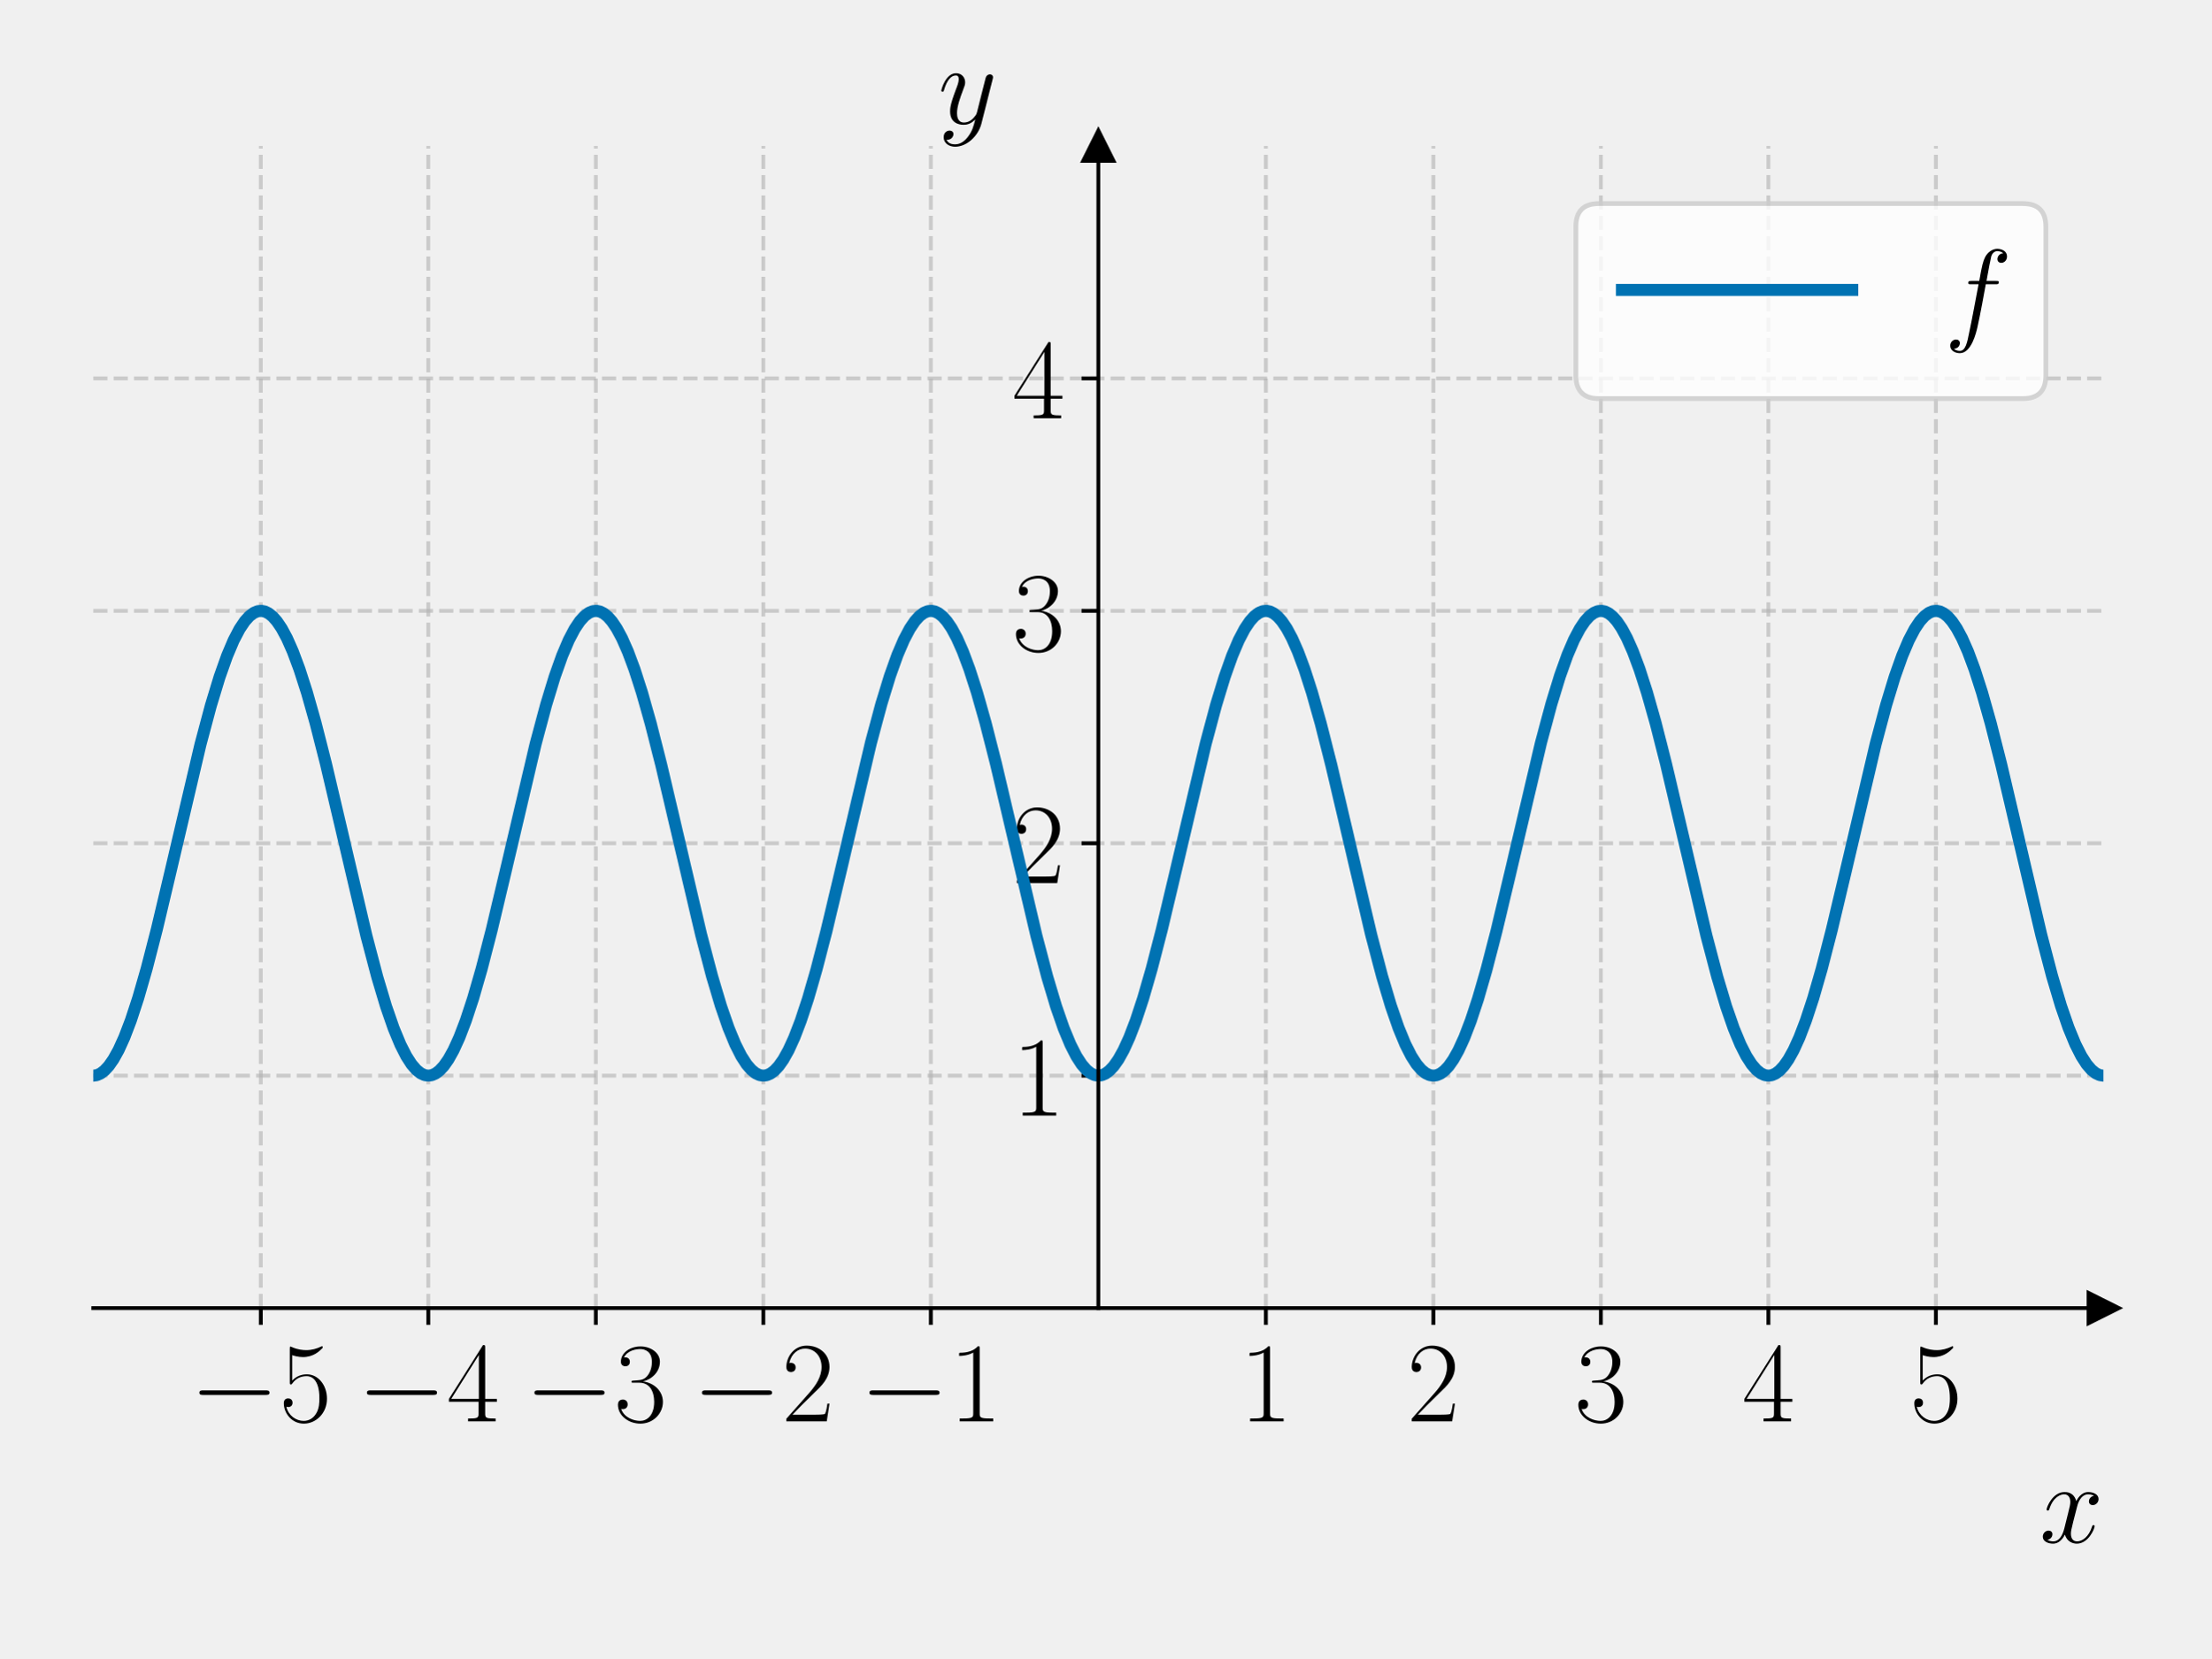
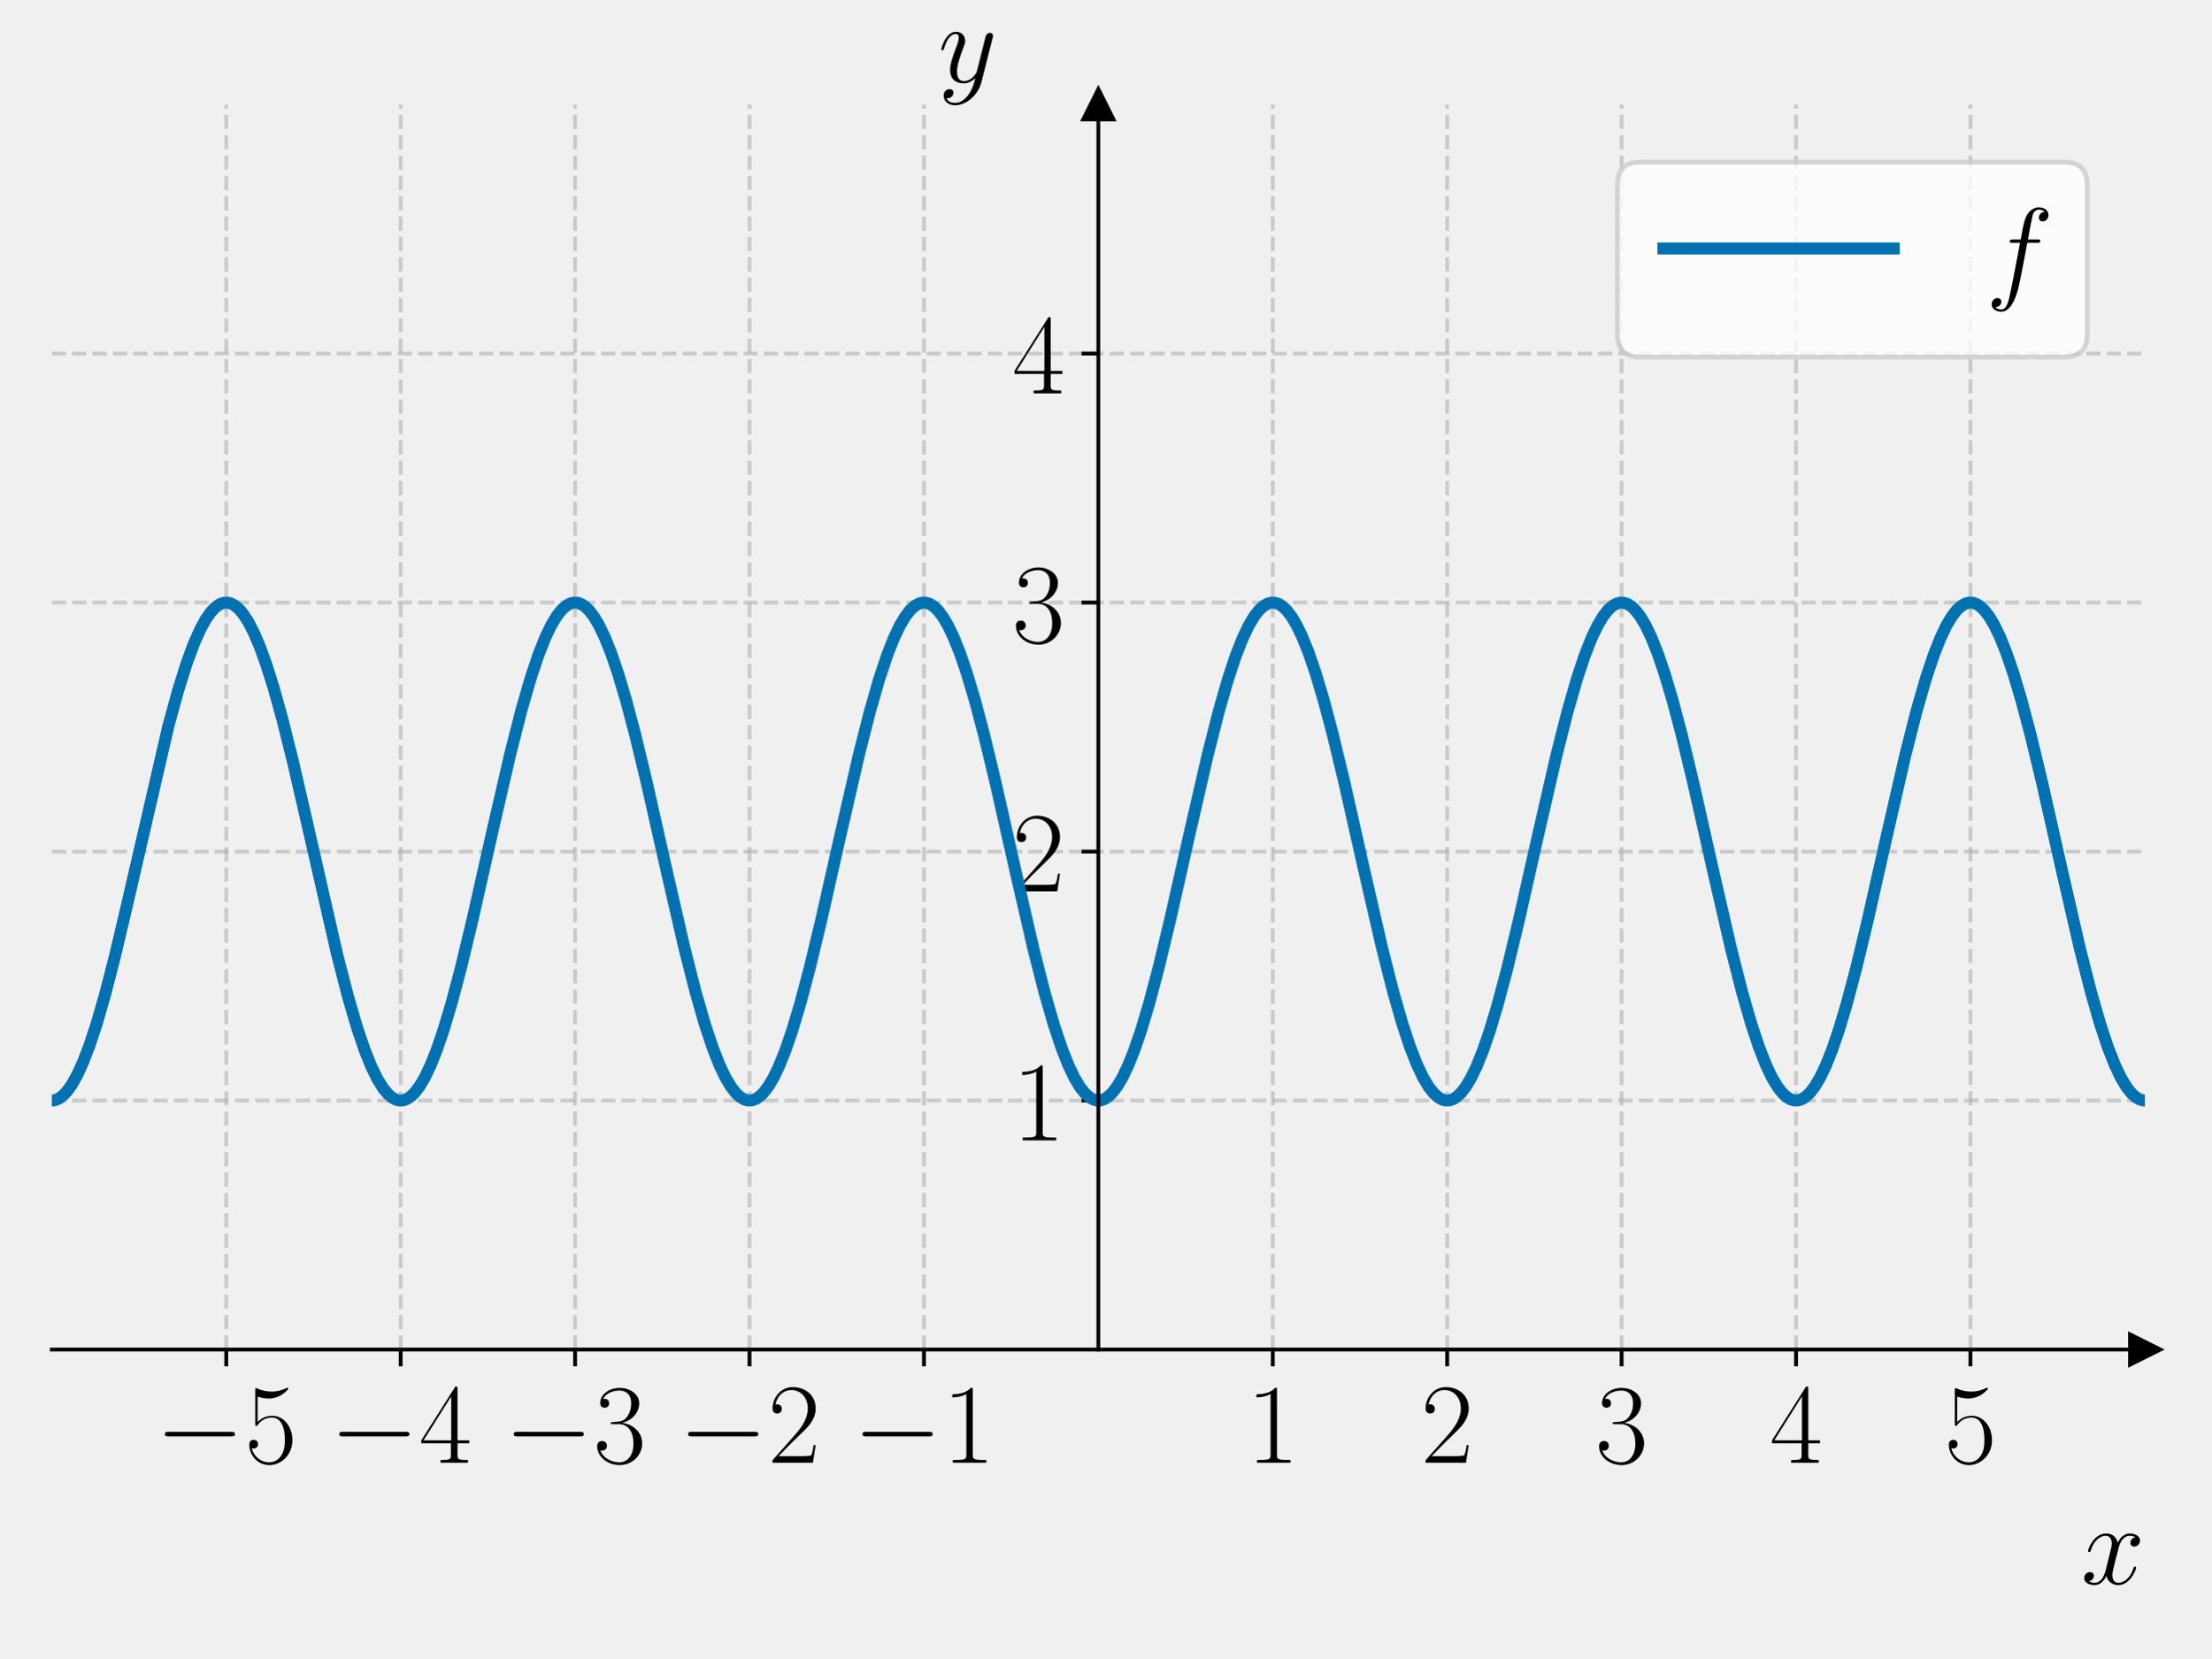
<svg xmlns="http://www.w3.org/2000/svg" xmlns:xlink="http://www.w3.org/1999/xlink" width="460.8pt" height="345.6pt" viewBox="0 0 460.8 345.6" version="1.1">
  <defs>
    <style type="text/css">*{stroke-linejoin: round; stroke-linecap: butt}</style>
  </defs>
  <g id="figure_1">
    <g id="patch_1">
      <path d="M 0 345.6  L 460.8 345.6  L 460.8 0  L 0 0  L 0 345.6  z " style="fill: none" />
    </g>
    <g id="axes_1">
      <g id="patch_2">
-         <path d="M 19.44 272.65  L 438.36 272.65  L 438.36 30.428  L 19.44 30.428  L 19.44 272.65  z " style="fill: none" />
+         <path d="M 10.8 281.29  L 447 281.29  L 447 21.788  L 10.8 21.788  L 10.8 281.29  z " style="fill: none" />
      </g>
      <g id="matplotlib.axis_1">
        <g id="xtick_1">
          <g id="line2d_1">
-             <path d="M 54.35 272.65  L 54.35 30.428  " clip-path="url(#p2309b38356)" style="fill: none; stroke-dasharray: 2.96,1.28; stroke-dashoffset: 0; stroke: #b0b0b0; stroke-opacity: 0.6; stroke-width: 0.8" />
+             <path d="M 47.15 281.29  L 47.15 21.788  " clip-path="url(#p62fc7b0a8e)" style="fill: none; stroke-dasharray: 2.96,1.28; stroke-dashoffset: 0; stroke: #b0b0b0; stroke-opacity: 0.6; stroke-width: 0.8" />
          </g>
          <g id="line2d_2">
            <defs>
-               <path id="m749d80435e" d="M 0 0  L 0 3.5  " style="stroke: #000000; stroke-width: 0.8" />
-             </defs>
-             <g>
-               <use xlink:href="#m749d80435e" x="54.35" y="272.65" style="stroke: #000000; stroke-width: 0.8" />
+               <path id="m34c7435860" d="M 0 0  L 0 3.5  " style="stroke: #000000; stroke-width: 0.8" />
+             </defs>
+             <g>
+               <use xlink:href="#m34c7435860" x="47.15" y="281.29" style="stroke: #000000; stroke-width: 0.8" />
            </g>
          </g>
          <g id="text_1">
-             <g transform="translate(39.56865 296.2541) scale(0.24 -0.24)">
+             <g transform="translate(32.36865 304.8941) scale(0.24 -0.24)">
              <defs>
                <path id="CMSY10-0" d="M 4218 1472  C 4326 1472 4442 1472 4442 1600  C 4442 1728 4326 1728 4218 1728  L 755 1728  C 646 1728 531 1728 531 1600  C 531 1472 646 1472 755 1472  L 4218 1472  z " transform="scale(0.015625)" />
                <path id="CMR17-35" d="M 730 3692  C 794 3666 1056 3584 1325 3584  C 1920 3584 2246 3911 2432 4100  C 2432 4157 2432 4192 2394 4192  C 2387 4192 2374 4192 2323 4163  C 2099 4058 1837 3973 1517 3973  C 1325 3973 1037 3999 723 4139  C 653 4171 640 4171 634 4171  C 602 4171 595 4164 595 4037  L 595 2203  C 595 2089 595 2057 659 2057  C 691 2057 704 2070 736 2114  C 941 2401 1222 2522 1542 2522  C 1766 2522 2246 2382 2246 1289  C 2246 1085 2246 715 2054 421  C 1894 159 1645 25 1370 25  C 947 25 518 320 403 814  C 429 807 480 795 506 795  C 589 795 749 840 749 1038  C 749 1210 627 1280 506 1280  C 358 1280 262 1190 262 1011  C 262 454 704 -128 1382 -128  C 2042 -128 2669 440 2669 1264  C 2669 2030 2170 2624 1549 2624  C 1222 2624 947 2503 730 2274  L 730 3692  z " transform="scale(0.015625)" />
              </defs>
              <use xlink:href="#CMSY10-0" transform="scale(0.996264)" />
              <use xlink:href="#CMR17-35" transform="translate(77.48747 0) scale(0.996264)" />
            </g>
          </g>
        </g>
        <g id="xtick_2">
          <g id="line2d_3">
-             <path d="M 89.26 272.65  L 89.26 30.428  " clip-path="url(#p2309b38356)" style="fill: none; stroke-dasharray: 2.96,1.28; stroke-dashoffset: 0; stroke: #b0b0b0; stroke-opacity: 0.6; stroke-width: 0.8" />
+             <path d="M 83.5 281.29  L 83.5 21.788  " clip-path="url(#p62fc7b0a8e)" style="fill: none; stroke-dasharray: 2.96,1.28; stroke-dashoffset: 0; stroke: #b0b0b0; stroke-opacity: 0.6; stroke-width: 0.8" />
          </g>
          <g id="line2d_4">
            <g>
-               <use xlink:href="#m749d80435e" x="89.26" y="272.65" style="stroke: #000000; stroke-width: 0.8" />
+               <use xlink:href="#m34c7435860" x="83.5" y="281.29" style="stroke: #000000; stroke-width: 0.8" />
            </g>
          </g>
          <g id="text_2">
-             <g transform="translate(74.47865 296.2541) scale(0.24 -0.24)">
+             <g transform="translate(68.71865 304.8941) scale(0.24 -0.24)">
              <defs>
                <path id="CMR17-34" d="M 2150 4122  C 2150 4256 2144 4256 2029 4256  L 128 1254  L 128 1088  L 1779 1088  L 1779 457  C 1779 224 1766 160 1318 160  L 1197 160  L 1197 0  C 1402 0 1747 0 1965 0  C 2182 0 2528 0 2733 0  L 2733 160  L 2611 160  C 2163 160 2150 224 2150 457  L 2150 1088  L 2803 1088  L 2803 1254  L 2150 1254  L 2150 4122  z M 1798 3703  L 1798 1254  L 256 1254  L 1798 3703  z " transform="scale(0.015625)" />
              </defs>
              <use xlink:href="#CMSY10-0" transform="scale(0.996264)" />
              <use xlink:href="#CMR17-34" transform="translate(77.48747 0) scale(0.996264)" />
            </g>
          </g>
        </g>
        <g id="xtick_3">
          <g id="line2d_5">
-             <path d="M 124.17 272.65  L 124.17 30.428  " clip-path="url(#p2309b38356)" style="fill: none; stroke-dasharray: 2.96,1.28; stroke-dashoffset: 0; stroke: #b0b0b0; stroke-opacity: 0.6; stroke-width: 0.8" />
+             <path d="M 119.85 281.29  L 119.85 21.788  " clip-path="url(#p62fc7b0a8e)" style="fill: none; stroke-dasharray: 2.96,1.28; stroke-dashoffset: 0; stroke: #b0b0b0; stroke-opacity: 0.6; stroke-width: 0.8" />
          </g>
          <g id="line2d_6">
            <g>
-               <use xlink:href="#m749d80435e" x="124.17" y="272.65" style="stroke: #000000; stroke-width: 0.8" />
+               <use xlink:href="#m34c7435860" x="119.85" y="281.29" style="stroke: #000000; stroke-width: 0.8" />
            </g>
          </g>
          <g id="text_3">
-             <g transform="translate(109.3886 296.2541) scale(0.24 -0.24)">
+             <g transform="translate(105.0686 304.8941) scale(0.24 -0.24)">
              <defs>
                <path id="CMR17-33" d="M 1414 2157  C 1984 2157 2234 1662 2234 1090  C 2234 320 1824 25 1453 25  C 1114 25 563 194 390 693  C 422 680 454 680 486 680  C 640 680 755 782 755 948  C 755 1133 614 1216 486 1216  C 378 1216 211 1165 211 926  C 211 335 787 -128 1466 -128  C 2176 -128 2720 430 2720 1085  C 2720 1707 2208 2157 1600 2227  C 2086 2328 2554 2756 2554 3329  C 2554 3820 2048 4179 1472 4179  C 890 4179 378 3829 378 3329  C 378 3110 544 3072 627 3072  C 762 3072 877 3155 877 3321  C 877 3486 762 3569 627 3569  C 602 3569 570 3569 544 3557  C 730 3959 1235 4032 1459 4032  C 1683 4032 2106 3925 2106 3320  C 2106 3143 2080 2828 1862 2550  C 1670 2304 1453 2304 1242 2284  C 1210 2284 1062 2269 1037 2269  C 992 2263 966 2257 966 2208  C 966 2163 973 2157 1101 2157  L 1414 2157  z " transform="scale(0.015625)" />
              </defs>
              <use xlink:href="#CMSY10-0" transform="scale(0.996264)" />
              <use xlink:href="#CMR17-33" transform="translate(77.48747 0) scale(0.996264)" />
            </g>
          </g>
        </g>
        <g id="xtick_4">
          <g id="line2d_7">
-             <path d="M 159.08 272.65  L 159.08 30.428  " clip-path="url(#p2309b38356)" style="fill: none; stroke-dasharray: 2.96,1.28; stroke-dashoffset: 0; stroke: #b0b0b0; stroke-opacity: 0.6; stroke-width: 0.8" />
+             <path d="M 156.2 281.29  L 156.2 21.788  " clip-path="url(#p62fc7b0a8e)" style="fill: none; stroke-dasharray: 2.96,1.28; stroke-dashoffset: 0; stroke: #b0b0b0; stroke-opacity: 0.6; stroke-width: 0.8" />
          </g>
          <g id="line2d_8">
            <g>
-               <use xlink:href="#m749d80435e" x="159.08" y="272.65" style="stroke: #000000; stroke-width: 0.8" />
+               <use xlink:href="#m34c7435860" x="156.2" y="281.29" style="stroke: #000000; stroke-width: 0.8" />
            </g>
          </g>
          <g id="text_4">
-             <g transform="translate(144.2986 296.2541) scale(0.24 -0.24)">
+             <g transform="translate(141.4186 304.8941) scale(0.24 -0.24)">
              <defs>
                <path id="CMR17-32" d="M 2669 989  L 2554 989  C 2490 536 2438 459 2413 420  C 2381 369 1920 369 1830 369  L 602 369  C 832 619 1280 1072 1824 1597  C 2214 1967 2669 2402 2669 3035  C 2669 3790 2067 4224 1395 4224  C 691 4224 262 3604 262 3030  C 262 2780 448 2748 525 2748  C 589 2748 781 2787 781 3010  C 781 3207 614 3264 525 3264  C 486 3264 448 3258 422 3245  C 544 3790 915 4058 1306 4058  C 1862 4058 2227 3617 2227 3035  C 2227 2479 1901 2000 1536 1584  L 262 146  L 262 0  L 2515 0  L 2669 989  z " transform="scale(0.015625)" />
              </defs>
              <use xlink:href="#CMSY10-0" transform="scale(0.996264)" />
              <use xlink:href="#CMR17-32" transform="translate(77.48747 0) scale(0.996264)" />
            </g>
          </g>
        </g>
        <g id="xtick_5">
          <g id="line2d_9">
-             <path d="M 193.99 272.65  L 193.99 30.428  " clip-path="url(#p2309b38356)" style="fill: none; stroke-dasharray: 2.96,1.28; stroke-dashoffset: 0; stroke: #b0b0b0; stroke-opacity: 0.6; stroke-width: 0.8" />
+             <path d="M 192.55 281.29  L 192.55 21.788  " clip-path="url(#p62fc7b0a8e)" style="fill: none; stroke-dasharray: 2.96,1.28; stroke-dashoffset: 0; stroke: #b0b0b0; stroke-opacity: 0.6; stroke-width: 0.8" />
          </g>
          <g id="line2d_10">
            <g>
-               <use xlink:href="#m749d80435e" x="193.99" y="272.65" style="stroke: #000000; stroke-width: 0.8" />
+               <use xlink:href="#m34c7435860" x="192.55" y="281.29" style="stroke: #000000; stroke-width: 0.8" />
            </g>
          </g>
          <g id="text_5">
-             <g transform="translate(179.2086 296.2541) scale(0.24 -0.24)">
+             <g transform="translate(177.7686 304.8941) scale(0.24 -0.24)">
              <defs>
                <path id="CMR17-31" d="M 1702 4058  C 1702 4192 1696 4192 1606 4192  C 1357 3916 979 3827 621 3827  C 602 3827 570 3827 563 3808  C 557 3795 557 3782 557 3648  C 755 3648 1088 3686 1344 3839  L 1344 461  C 1344 236 1331 160 781 160  L 589 160  L 589 0  C 896 0 1216 0 1523 0  C 1830 0 2150 0 2458 0  L 2458 160  L 2266 160  C 1715 160 1702 230 1702 458  L 1702 4058  z " transform="scale(0.015625)" />
              </defs>
              <use xlink:href="#CMSY10-0" transform="scale(0.996264)" />
              <use xlink:href="#CMR17-31" transform="translate(77.48747 0) scale(0.996264)" />
            </g>
          </g>
        </g>
        <g id="xtick_6">
          <g id="line2d_11">
-             <path d="M 263.81 272.65  L 263.81 30.428  " clip-path="url(#p2309b38356)" style="fill: none; stroke-dasharray: 2.96,1.28; stroke-dashoffset: 0; stroke: #b0b0b0; stroke-opacity: 0.6; stroke-width: 0.8" />
+             <path d="M 265.25 281.29  L 265.25 21.788  " clip-path="url(#p62fc7b0a8e)" style="fill: none; stroke-dasharray: 2.96,1.28; stroke-dashoffset: 0; stroke: #b0b0b0; stroke-opacity: 0.6; stroke-width: 0.8" />
          </g>
          <g id="line2d_12">
            <g>
-               <use xlink:href="#m749d80435e" x="263.81" y="272.65" style="stroke: #000000; stroke-width: 0.8" />
+               <use xlink:href="#m34c7435860" x="265.25" y="281.29" style="stroke: #000000; stroke-width: 0.8" />
            </g>
          </g>
          <g id="text_6">
-             <g transform="translate(258.3271 296.2541) scale(0.24 -0.24)">
+             <g transform="translate(259.7671 304.8941) scale(0.24 -0.24)">
              <use xlink:href="#CMR17-31" transform="scale(0.996264)" />
            </g>
          </g>
        </g>
        <g id="xtick_7">
          <g id="line2d_13">
-             <path d="M 298.72 272.65  L 298.72 30.428  " clip-path="url(#p2309b38356)" style="fill: none; stroke-dasharray: 2.96,1.28; stroke-dashoffset: 0; stroke: #b0b0b0; stroke-opacity: 0.6; stroke-width: 0.8" />
+             <path d="M 301.6 281.29  L 301.6 21.788  " clip-path="url(#p62fc7b0a8e)" style="fill: none; stroke-dasharray: 2.96,1.28; stroke-dashoffset: 0; stroke: #b0b0b0; stroke-opacity: 0.6; stroke-width: 0.8" />
          </g>
          <g id="line2d_14">
            <g>
-               <use xlink:href="#m749d80435e" x="298.72" y="272.65" style="stroke: #000000; stroke-width: 0.8" />
+               <use xlink:href="#m34c7435860" x="301.6" y="281.29" style="stroke: #000000; stroke-width: 0.8" />
            </g>
          </g>
          <g id="text_7">
-             <g transform="translate(293.2371 296.2541) scale(0.24 -0.24)">
+             <g transform="translate(296.1171 304.8941) scale(0.24 -0.24)">
              <use xlink:href="#CMR17-32" transform="scale(0.996264)" />
            </g>
          </g>
        </g>
        <g id="xtick_8">
          <g id="line2d_15">
-             <path d="M 333.63 272.65  L 333.63 30.428  " clip-path="url(#p2309b38356)" style="fill: none; stroke-dasharray: 2.96,1.28; stroke-dashoffset: 0; stroke: #b0b0b0; stroke-opacity: 0.6; stroke-width: 0.8" />
+             <path d="M 337.95 281.29  L 337.95 21.788  " clip-path="url(#p62fc7b0a8e)" style="fill: none; stroke-dasharray: 2.96,1.28; stroke-dashoffset: 0; stroke: #b0b0b0; stroke-opacity: 0.6; stroke-width: 0.8" />
          </g>
          <g id="line2d_16">
            <g>
-               <use xlink:href="#m749d80435e" x="333.63" y="272.65" style="stroke: #000000; stroke-width: 0.8" />
+               <use xlink:href="#m34c7435860" x="337.95" y="281.29" style="stroke: #000000; stroke-width: 0.8" />
            </g>
          </g>
          <g id="text_8">
-             <g transform="translate(328.1471 296.2541) scale(0.24 -0.24)">
+             <g transform="translate(332.4671 304.8941) scale(0.24 -0.24)">
              <use xlink:href="#CMR17-33" transform="scale(0.996264)" />
            </g>
          </g>
        </g>
        <g id="xtick_9">
          <g id="line2d_17">
-             <path d="M 368.54 272.65  L 368.54 30.428  " clip-path="url(#p2309b38356)" style="fill: none; stroke-dasharray: 2.96,1.28; stroke-dashoffset: 0; stroke: #b0b0b0; stroke-opacity: 0.6; stroke-width: 0.8" />
+             <path d="M 374.3 281.29  L 374.3 21.788  " clip-path="url(#p62fc7b0a8e)" style="fill: none; stroke-dasharray: 2.96,1.28; stroke-dashoffset: 0; stroke: #b0b0b0; stroke-opacity: 0.6; stroke-width: 0.8" />
          </g>
          <g id="line2d_18">
            <g>
-               <use xlink:href="#m749d80435e" x="368.54" y="272.65" style="stroke: #000000; stroke-width: 0.8" />
+               <use xlink:href="#m34c7435860" x="374.3" y="281.29" style="stroke: #000000; stroke-width: 0.8" />
            </g>
          </g>
          <g id="text_9">
-             <g transform="translate(363.0571 296.2541) scale(0.24 -0.24)">
+             <g transform="translate(368.8171 304.8941) scale(0.24 -0.24)">
              <use xlink:href="#CMR17-34" transform="scale(0.996264)" />
            </g>
          </g>
        </g>
        <g id="xtick_10">
          <g id="line2d_19">
-             <path d="M 403.45 272.65  L 403.45 30.428  " clip-path="url(#p2309b38356)" style="fill: none; stroke-dasharray: 2.96,1.28; stroke-dashoffset: 0; stroke: #b0b0b0; stroke-opacity: 0.6; stroke-width: 0.8" />
+             <path d="M 410.65 281.29  L 410.65 21.788  " clip-path="url(#p62fc7b0a8e)" style="fill: none; stroke-dasharray: 2.96,1.28; stroke-dashoffset: 0; stroke: #b0b0b0; stroke-opacity: 0.6; stroke-width: 0.8" />
          </g>
          <g id="line2d_20">
            <g>
-               <use xlink:href="#m749d80435e" x="403.45" y="272.65" style="stroke: #000000; stroke-width: 0.8" />
+               <use xlink:href="#m34c7435860" x="410.65" y="281.29" style="stroke: #000000; stroke-width: 0.8" />
            </g>
          </g>
          <g id="text_10">
-             <g transform="translate(397.9671 296.2541) scale(0.24 -0.24)">
+             <g transform="translate(405.1671 304.8941) scale(0.24 -0.24)">
              <use xlink:href="#CMR17-35" transform="scale(0.996264)" />
            </g>
          </g>
        </g>
        <g id="text_11">
-           <g transform="translate(425.0558 321.5092) scale(0.24 -0.24)">
+           <g transform="translate(433.6958 330.1492) scale(0.24 -0.24)">
            <defs>
              <path id="CMMI12-78" d="M 3034 2606  C 2829 2567 2752 2414 2752 2293  C 2752 2139 2874 2088 2963 2088  C 3155 2088 3290 2254 3290 2427  C 3290 2695 2982 2816 2714 2816  C 2323 2816 2106 2433 2048 2312  C 1901 2816 1504 2816 1389 2816  C 736 2816 390 1980 390 1839  C 390 1814 416 1782 461 1782  C 512 1782 525 1820 538 1846  C 755 2555 1184 2689 1370 2689  C 1658 2689 1715 2420 1715 2267  C 1715 2127 1677 1980 1600 1673  L 1382 798  C 1286 415 1101 64 762 64  C 730 64 570 64 435 147  C 666 192 717 383 717 460  C 717 588 621 664 499 664  C 346 664 179 530 179 326  C 179 57 480 -64 755 -64  C 1062 -64 1280 179 1414 441  C 1517 64 1837 -64 2074 -64  C 2726 -64 3072 773 3072 913  C 3072 945 3046 971 3008 971  C 2950 971 2944 939 2925 888  C 2752 326 2381 64 2093 64  C 1869 64 1747 230 1747 492  C 1747 632 1773 734 1875 1156  L 2099 2024  C 2195 2408 2413 2689 2707 2689  C 2720 2689 2899 2689 3034 2606  z " transform="scale(0.015625)" />
            </defs>
            <use xlink:href="#CMMI12-78" transform="scale(0.996264)" />
          </g>
        </g>
      </g>
      <g id="matplotlib.axis_2">
        <g id="ytick_1">
          <g id="line2d_21">
-             <path d="M 19.44 224.205  L 438.36 224.205  " clip-path="url(#p2309b38356)" style="fill: none; stroke-dasharray: 2.96,1.28; stroke-dashoffset: 0; stroke: #b0b0b0; stroke-opacity: 0.6; stroke-width: 0.8" />
+             <path d="M 10.8 229.389  L 447 229.389  " clip-path="url(#p62fc7b0a8e)" style="fill: none; stroke-dasharray: 2.96,1.28; stroke-dashoffset: 0; stroke: #b0b0b0; stroke-opacity: 0.6; stroke-width: 0.8" />
          </g>
          <g id="line2d_22">
            <defs>
-               <path id="md5b93dcd4d" d="M 0 0  L -3.5 0  " style="stroke: #000000; stroke-width: 0.8" />
-             </defs>
-             <g>
-               <use xlink:href="#md5b93dcd4d" x="228.9" y="224.205" style="stroke: #000000; stroke-width: 0.8" />
+               <path id="m02142a3259" d="M 0 0  L -3.5 0  " style="stroke: #000000; stroke-width: 0.8" />
+             </defs>
+             <g>
+               <use xlink:href="#m02142a3259" x="228.9" y="229.389" style="stroke: #000000; stroke-width: 0.8" />
            </g>
          </g>
          <g id="text_12">
-             <g transform="translate(210.9343 232.5075) scale(0.24 -0.24)">
+             <g transform="translate(210.9343 237.6915) scale(0.24 -0.24)">
              <use xlink:href="#CMR17-31" transform="scale(0.996264)" />
            </g>
          </g>
        </g>
        <g id="ytick_2">
          <g id="line2d_23">
-             <path d="M 19.44 175.761  L 438.36 175.761  " clip-path="url(#p2309b38356)" style="fill: none; stroke-dasharray: 2.96,1.28; stroke-dashoffset: 0; stroke: #b0b0b0; stroke-opacity: 0.6; stroke-width: 0.8" />
+             <path d="M 10.8 177.489  L 447 177.489  " clip-path="url(#p62fc7b0a8e)" style="fill: none; stroke-dasharray: 2.96,1.28; stroke-dashoffset: 0; stroke: #b0b0b0; stroke-opacity: 0.6; stroke-width: 0.8" />
          </g>
          <g id="line2d_24">
            <g>
-               <use xlink:href="#md5b93dcd4d" x="228.9" y="175.761" style="stroke: #000000; stroke-width: 0.8" />
+               <use xlink:href="#m02142a3259" x="228.9" y="177.489" style="stroke: #000000; stroke-width: 0.8" />
            </g>
          </g>
          <g id="text_13">
-             <g transform="translate(210.9343 184.063) scale(0.24 -0.24)">
+             <g transform="translate(210.9343 185.791) scale(0.24 -0.24)">
              <use xlink:href="#CMR17-32" transform="scale(0.996264)" />
            </g>
          </g>
        </g>
        <g id="ytick_3">
          <g id="line2d_25">
-             <path d="M 19.44 127.316  L 438.36 127.316  " clip-path="url(#p2309b38356)" style="fill: none; stroke-dasharray: 2.96,1.28; stroke-dashoffset: 0; stroke: #b0b0b0; stroke-opacity: 0.6; stroke-width: 0.8" />
+             <path d="M 10.8 125.588  L 447 125.588  " clip-path="url(#p62fc7b0a8e)" style="fill: none; stroke-dasharray: 2.96,1.28; stroke-dashoffset: 0; stroke: #b0b0b0; stroke-opacity: 0.6; stroke-width: 0.8" />
          </g>
          <g id="line2d_26">
            <g>
-               <use xlink:href="#md5b93dcd4d" x="228.9" y="127.316" style="stroke: #000000; stroke-width: 0.8" />
+               <use xlink:href="#m02142a3259" x="228.9" y="125.588" style="stroke: #000000; stroke-width: 0.8" />
            </g>
          </g>
          <g id="text_14">
-             <g transform="translate(210.9343 135.6186) scale(0.24 -0.24)">
+             <g transform="translate(210.9343 133.8906) scale(0.24 -0.24)">
              <use xlink:href="#CMR17-33" transform="scale(0.996264)" />
            </g>
          </g>
        </g>
        <g id="ytick_4">
          <g id="line2d_27">
-             <path d="M 19.44 78.872  L 438.36 78.872  " clip-path="url(#p2309b38356)" style="fill: none; stroke-dasharray: 2.96,1.28; stroke-dashoffset: 0; stroke: #b0b0b0; stroke-opacity: 0.6; stroke-width: 0.8" />
+             <path d="M 10.8 73.688  L 447 73.688  " clip-path="url(#p62fc7b0a8e)" style="fill: none; stroke-dasharray: 2.96,1.28; stroke-dashoffset: 0; stroke: #b0b0b0; stroke-opacity: 0.6; stroke-width: 0.8" />
          </g>
          <g id="line2d_28">
            <g>
-               <use xlink:href="#md5b93dcd4d" x="228.9" y="78.872" style="stroke: #000000; stroke-width: 0.8" />
+               <use xlink:href="#m02142a3259" x="228.9" y="73.688" style="stroke: #000000; stroke-width: 0.8" />
            </g>
          </g>
          <g id="text_15">
-             <g transform="translate(210.9343 87.1742) scale(0.24 -0.24)">
+             <g transform="translate(210.9343 81.9902) scale(0.24 -0.24)">
              <use xlink:href="#CMR17-34" transform="scale(0.996264)" />
            </g>
          </g>
        </g>
        <g id="text_16">
-           <g transform="translate(195.5189 25.77682) scale(0.24 -0.24)">
+           <g transform="translate(195.5189 17.13682) scale(0.24 -0.24)">
            <defs>
              <path id="CMMI12-79" d="M 1683 -700  C 1510 -939 1261 -1152 947 -1152  C 870 -1152 563 -1152 467 -889  C 486 -895 518 -895 531 -895  C 723 -895 851 -729 851 -582  C 851 -435 730 -384 634 -384  C 531 -384 307 -458 307 -759  C 307 -1071 582 -1286 947 -1286  C 1587 -1286 2234 -700 2413 6  L 3040 2485  C 3046 2517 3059 2556 3059 2594  C 3059 2689 2982 2753 2886 2753  C 2829 2753 2694 2727 2643 2535  L 2170 658  C 2138 543 2138 530 2086 460  C 1958 281 1747 64 1440 64  C 1082 64 1050 415 1050 588  C 1050 952 1222 1443 1395 1903  C 1466 2088 1504 2178 1504 2305  C 1504 2574 1312 2816 998 2816  C 410 2816 173 1890 173 1839  C 173 1814 198 1782 243 1782  C 301 1782 307 1807 333 1897  C 486 2433 730 2689 979 2689  C 1037 2689 1146 2689 1146 2478  C 1146 2312 1075 2127 979 1884  C 666 1047 666 837 666 683  C 666 77 1101 -64 1421 -64  C 1606 -64 1837 -6 2061 230  L 2067 224  C 1971 -147 1907 -392 1683 -700  z " transform="scale(0.015625)" />
            </defs>
            <use xlink:href="#CMMI12-79" transform="scale(0.996264)" />
          </g>
        </g>
      </g>
      <g id="line2d_29">
        <defs>
-           <path id="mf5bb812093" d="M 3 0  L -3 -3  L -3 3  z " style="stroke: #000000; stroke-linejoin: miter" />
+           <path id="mdcc6a51ca1" d="M 3 0  L -3 -3  L -3 3  z " style="stroke: #000000; stroke-linejoin: miter" />
        </defs>
        <g>
-           <use xlink:href="#mf5bb812093" x="438.36" y="272.65" style="stroke: #000000; stroke-linejoin: miter" />
+           <use xlink:href="#mdcc6a51ca1" x="447" y="281.29" style="stroke: #000000; stroke-linejoin: miter" />
        </g>
      </g>
      <g id="line2d_30">
        <defs>
-           <path id="m5d01d1043c" d="M 0 -3  L -3 3  L 3 3  z " style="stroke: #000000; stroke-linejoin: miter" />
+           <path id="ma9e469a1e4" d="M 0 -3  L -3 3  L 3 3  z " style="stroke: #000000; stroke-linejoin: miter" />
        </defs>
        <g>
-           <use xlink:href="#m5d01d1043c" x="228.9" y="30.428" style="stroke: #000000; stroke-linejoin: miter" />
+           <use xlink:href="#ma9e469a1e4" x="228.9" y="21.788" style="stroke: #000000; stroke-linejoin: miter" />
        </g>
      </g>
      <g id="line2d_31">
-         <path d="M 19.44 224.205  L 20.182 224.097  L 20.949 223.759  L 21.767 223.147  L 22.662 222.183  L 23.634 220.796  L 24.708 218.864  L 25.909 216.225  L 27.265 212.684  L 28.799 208.016  L 30.563 201.895  L 32.685 193.677  L 35.549 181.613  L 41.763 155.211  L 43.936 147.077  L 45.752 141.109  L 47.312 136.713  L 48.693 133.46  L 49.92 131.115  L 51.019 129.476  L 51.991 128.404  L 52.886 127.736  L 53.704 127.398  L 54.471 127.319  L 55.213 127.462  L 55.98 127.837  L 56.798 128.488  L 57.693 129.493  L 58.691 130.965  L 59.79 133.007  L 61.017 135.778  L 62.398 139.477  L 63.958 144.325  L 65.748 150.643  L 67.921 159.173  L 70.99 172.211  L 76.36 195.066  L 78.61 203.608  L 80.451 209.764  L 82.036 214.325  L 83.443 217.717  L 84.67 220.131  L 85.77 221.835  L 86.767 222.991  L 87.662 223.705  L 88.48 224.086  L 89.247 224.205  L 89.989 224.101  L 90.756 223.767  L 91.574 223.159  L 92.469 222.199  L 93.441 220.817  L 94.515 218.889  L 95.717 216.255  L 97.072 212.72  L 98.606 208.058  L 100.37 201.942  L 102.467 193.832  L 105.305 181.889  L 111.621 155.06  L 113.795 146.942  L 115.585 141.07  L 117.145 136.68  L 118.525 133.433  L 119.753 131.094  L 120.852 129.46  L 121.824 128.392  L 122.719 127.729  L 123.537 127.395  L 124.304 127.32  L 125.046 127.467  L 125.813 127.845  L 126.631 128.5  L 127.526 129.509  L 128.523 130.987  L 129.623 133.033  L 130.85 135.81  L 132.231 139.514  L 133.791 144.367  L 135.606 150.786  L 137.805 159.435  L 140.925 172.711  L 146.116 194.81  L 148.392 203.471  L 150.233 209.645  L 151.818 214.223  L 153.224 217.633  L 154.477 220.109  L 155.577 221.818  L 156.574 222.979  L 157.469 223.697  L 158.287 224.082  L 159.054 224.205  L 159.796 224.105  L 160.563 223.774  L 161.381 223.17  L 162.276 222.215  L 163.248 220.837  L 164.322 218.914  L 165.524 216.286  L 166.879 212.756  L 168.388 208.182  L 170.126 202.176  L 172.223 194.09  L 175.036 182.276  L 181.505 154.808  L 183.679 146.719  L 185.469 140.876  L 187.028 136.516  L 188.384 133.352  L 189.611 131.029  L 190.685 129.443  L 191.657 128.38  L 192.526 127.736  L 193.344 127.398  L 194.111 127.319  L 194.853 127.462  L 195.62 127.837  L 196.438 128.488  L 197.333 129.493  L 198.331 130.965  L 199.43 133.007  L 200.657 135.778  L 202.038 139.477  L 203.598 144.325  L 205.388 150.643  L 207.561 159.173  L 210.63 172.211  L 216 195.066  L 218.25 203.608  L 220.091 209.764  L 221.676 214.325  L 223.083 217.717  L 224.31 220.131  L 225.41 221.835  L 226.407 222.991  L 227.302 223.705  L 228.12 224.086  L 228.887 224.205  L 229.629 224.101  L 230.396 223.767  L 231.214 223.159  L 232.109 222.199  L 233.081 220.817  L 234.155 218.889  L 235.357 216.255  L 236.712 212.72  L 238.246 208.058  L 240.01 201.942  L 242.107 193.832  L 244.945 181.889  L 251.261 155.06  L 253.435 146.942  L 255.225 141.07  L 256.785 136.68  L 258.165 133.433  L 259.393 131.094  L 260.492 129.46  L 261.464 128.392  L 262.359 127.729  L 263.177 127.395  L 263.944 127.32  L 264.686 127.467  L 265.453 127.845  L 266.271 128.5  L 267.166 129.509  L 268.163 130.987  L 269.263 133.033  L 270.49 135.81  L 271.871 139.514  L 273.431 144.367  L 275.246 150.786  L 277.445 159.435  L 280.565 172.711  L 285.756 194.81  L 288.032 203.471  L 289.873 209.645  L 291.458 214.223  L 292.864 217.633  L 294.117 220.109  L 295.217 221.818  L 296.214 222.979  L 297.109 223.697  L 297.927 224.082  L 298.694 224.205  L 299.436 224.105  L 300.203 223.774  L 301.021 223.17  L 301.916 222.215  L 302.888 220.837  L 303.962 218.914  L 305.164 216.286  L 306.519 212.756  L 308.028 208.182  L 309.766 202.176  L 311.863 194.09  L 314.676 182.276  L 321.145 154.808  L 323.319 146.719  L 325.109 140.876  L 326.668 136.516  L 328.024 133.352  L 329.251 131.029  L 330.325 129.443  L 331.297 128.38  L 332.166 127.736  L 332.984 127.398  L 333.751 127.319  L 334.493 127.462  L 335.26 127.837  L 336.078 128.488  L 336.973 129.493  L 337.971 130.965  L 339.07 133.007  L 340.297 135.778  L 341.678 139.477  L 343.238 144.325  L 345.028 150.643  L 347.201 159.173  L 350.27 172.211  L 355.64 195.066  L 357.89 203.608  L 359.731 209.764  L 361.316 214.325  L 362.723 217.717  L 363.95 220.131  L 365.05 221.835  L 366.047 222.991  L 366.942 223.705  L 367.76 224.086  L 368.527 224.205  L 369.269 224.101  L 370.036 223.767  L 370.854 223.159  L 371.749 222.199  L 372.721 220.817  L 373.795 218.889  L 374.997 216.255  L 376.352 212.72  L 377.886 208.058  L 379.65 201.942  L 381.747 193.832  L 384.585 181.889  L 390.901 155.06  L 393.075 146.942  L 394.865 141.07  L 396.425 136.68  L 397.805 133.433  L 399.033 131.094  L 400.132 129.46  L 401.104 128.392  L 401.999 127.729  L 402.817 127.395  L 403.584 127.32  L 404.326 127.467  L 405.093 127.845  L 405.911 128.5  L 406.806 129.509  L 407.803 130.987  L 408.903 133.033  L 410.13 135.81  L 411.511 139.514  L 413.071 144.367  L 414.886 150.786  L 417.085 159.435  L 420.205 172.711  L 425.396 194.81  L 427.672 203.471  L 429.513 209.645  L 431.098 214.223  L 432.504 217.633  L 433.757 220.109  L 434.857 221.818  L 435.854 222.979  L 436.749 223.697  L 437.567 224.082  L 438.334 224.205  L 438.36 224.205  L 438.36 224.205  " clip-path="url(#p2309b38356)" style="fill: none; stroke: #0072b2; stroke-width: 2.5; stroke-linecap: square" />
+         <path d="M 10.8 229.389  L 11.546 229.282  L 12.318 228.943  L 13.143 228.329  L 14.022 227.39  L 15.007 225.997  L 16.098 224.042  L 17.297 221.421  L 18.628 217.958  L 20.145 213.361  L 21.876 207.371  L 23.926 199.424  L 26.535 188.351  L 35.082 151.349  L 37.106 143.947  L 38.836 138.419  L 40.354 134.287  L 41.685 131.27  L 42.883 129.077  L 43.948 127.563  L 44.907 126.561  L 45.785 125.949  L 46.584 125.65  L 47.356 125.597  L 48.128 125.774  L 48.927 126.199  L 49.779 126.923  L 50.711 128.027  L 51.723 129.589  L 52.841 131.741  L 54.093 134.654  L 55.477 138.459  L 57.048 143.448  L 58.858 149.969  L 61.042 158.712  L 64.024 171.664  L 70.254 198.935  L 72.517 207.712  L 74.381 214.088  L 75.978 218.804  L 77.39 222.319  L 78.668 224.928  L 79.812 226.776  L 80.824 228.008  L 81.729 228.783  L 82.555 229.216  L 83.327 229.383  L 84.072 229.326  L 84.845 229.039  L 85.643 228.501  L 86.522 227.629  L 87.48 226.348  L 88.545 224.533  L 89.717 222.076  L 91.022 218.804  L 92.486 214.509  L 94.163 208.865  L 96.107 201.512  L 98.53 191.423  L 102.63 173.209  L 106.358 157.053  L 108.674 147.974  L 110.564 141.423  L 112.189 136.556  L 113.626 132.917  L 114.904 130.258  L 116.049 128.363  L 117.088 127.06  L 118.02 126.237  L 118.872 125.774  L 119.644 125.597  L 120.389 125.645  L 121.161 125.921  L 121.96 126.449  L 122.839 127.31  L 123.797 128.579  L 124.862 130.382  L 126.034 132.826  L 127.338 136.084  L 128.803 140.365  L 130.48 145.994  L 132.424 153.334  L 134.847 163.411  L 138.867 181.262  L 142.674 197.787  L 144.991 206.881  L 146.881 213.447  L 148.505 218.329  L 149.943 221.984  L 151.221 224.658  L 152.366 226.566  L 153.404 227.882  L 154.336 228.717  L 155.188 229.191  L 155.96 229.378  L 156.706 229.34  L 157.478 229.073  L 158.277 228.555  L 159.155 227.705  L 160.114 226.448  L 161.152 224.708  L 162.324 222.288  L 163.628 219.056  L 165.093 214.8  L 166.744 209.292  L 168.687 201.987  L 171.083 192.055  L 174.944 174.937  L 178.938 157.548  L 181.281 148.319  L 183.198 141.638  L 184.849 136.667  L 186.286 133.009  L 187.564 130.332  L 188.709 128.421  L 189.748 127.103  L 190.68 126.265  L 191.532 125.789  L 192.304 125.6  L 193.076 125.642  L 193.848 125.915  L 194.647 126.438  L 195.525 127.295  L 196.484 128.559  L 197.549 130.357  L 198.72 132.795  L 200.025 136.048  L 201.489 140.323  L 203.167 145.946  L 205.11 153.281  L 207.533 163.353  L 211.554 181.203  L 215.361 197.732  L 217.677 206.832  L 219.568 213.404  L 221.192 218.293  L 222.63 221.953  L 223.908 224.633  L 225.053 226.546  L 226.091 227.867  L 227.023 228.708  L 227.875 229.186  L 228.674 229.379  L 229.419 229.337  L 230.191 229.066  L 230.99 228.545  L 231.869 227.69  L 232.827 226.428  L 233.892 224.633  L 235.064 222.198  L 236.368 218.948  L 237.833 214.676  L 239.484 209.15  L 241.427 201.829  L 243.823 191.883  L 247.737 174.52  L 251.678 157.383  L 254.021 148.171  L 255.911 141.595  L 257.535 136.704  L 258.973 133.04  L 260.251 130.357  L 261.396 128.441  L 262.434 127.118  L 263.366 126.275  L 264.218 125.795  L 265.017 125.599  L 265.763 125.639  L 266.535 125.908  L 267.333 126.428  L 268.212 127.28  L 269.171 128.539  L 270.236 130.332  L 271.407 132.765  L 272.712 136.012  L 274.176 140.281  L 275.827 145.804  L 277.77 153.123  L 280.167 163.066  L 284.054 180.309  L 288.021 197.567  L 290.364 206.782  L 292.255 213.361  L 293.879 218.256  L 295.316 221.922  L 296.594 224.608  L 297.739 226.527  L 298.778 227.853  L 299.71 228.698  L 300.562 229.18  L 301.36 229.378  L 302.106 229.34  L 302.878 229.073  L 303.677 228.555  L 304.555 227.705  L 305.514 226.448  L 306.552 224.708  L 307.724 222.288  L 309.028 219.056  L 310.493 214.8  L 312.144 209.292  L 314.087 201.987  L 316.483 192.055  L 320.344 174.937  L 324.338 157.548  L 326.681 148.319  L 328.598 141.638  L 330.249 136.667  L 331.686 133.009  L 332.964 130.332  L 334.109 128.421  L 335.148 127.103  L 336.08 126.265  L 336.932 125.789  L 337.704 125.6  L 338.476 125.642  L 339.248 125.915  L 340.047 126.438  L 340.925 127.295  L 341.884 128.559  L 342.949 130.357  L 344.12 132.795  L 345.425 136.048  L 346.889 140.323  L 348.567 145.946  L 350.51 153.281  L 352.933 163.353  L 356.954 181.203  L 360.761 197.732  L 363.077 206.832  L 364.968 213.404  L 366.592 218.293  L 368.03 221.953  L 369.308 224.633  L 370.453 226.546  L 371.491 227.867  L 372.423 228.708  L 373.275 229.186  L 374.074 229.379  L 374.819 229.337  L 375.591 229.066  L 376.39 228.545  L 377.269 227.69  L 378.227 226.428  L 379.292 224.633  L 380.464 222.198  L 381.768 218.948  L 383.233 214.676  L 384.884 209.15  L 386.827 201.829  L 389.223 191.883  L 393.137 174.52  L 397.078 157.383  L 399.421 148.171  L 401.311 141.595  L 402.935 136.704  L 404.373 133.04  L 405.651 130.357  L 406.796 128.441  L 407.834 127.118  L 408.766 126.275  L 409.618 125.795  L 410.417 125.599  L 411.163 125.639  L 411.935 125.908  L 412.733 126.428  L 413.612 127.28  L 414.571 128.539  L 415.636 130.332  L 416.807 132.765  L 418.112 136.012  L 419.576 140.281  L 421.227 145.804  L 423.17 153.123  L 425.567 163.066  L 429.454 180.309  L 433.421 197.567  L 435.764 206.782  L 437.655 213.361  L 439.279 218.256  L 440.716 221.922  L 441.994 224.608  L 443.139 226.527  L 444.178 227.853  L 445.11 228.698  L 445.962 229.18  L 446.76 229.378  L 447 229.389  L 447 229.389  " clip-path="url(#p62fc7b0a8e)" style="fill: none; stroke: #0072b2; stroke-width: 2.5; stroke-linecap: square" />
      </g>
      <g id="patch_3">
-         <path d="M 228.9 272.65  L 228.9 30.428  " style="fill: none; stroke: #000000; stroke-width: 0.8; stroke-linejoin: miter; stroke-linecap: square" />
+         <path d="M 228.9 281.29  L 228.9 21.788  " style="fill: none; stroke: #000000; stroke-width: 0.8; stroke-linejoin: miter; stroke-linecap: square" />
      </g>
      <g id="patch_4">
-         <path d="M 438.36 272.65  L 438.36 30.428  " style="fill: none" />
+         <path d="M 447 281.29  L 447 21.788  " style="fill: none" />
      </g>
      <g id="patch_5">
-         <path d="M 19.44 272.65  L 438.36 272.65  " style="fill: none; stroke: #000000; stroke-width: 0.8; stroke-linejoin: miter; stroke-linecap: square" />
+         <path d="M 10.8 281.29  L 447 281.29  " style="fill: none; stroke: #000000; stroke-width: 0.8; stroke-linejoin: miter; stroke-linecap: square" />
      </g>
      <g id="patch_6">
-         <path d="M 19.44 30.428  L 438.36 30.428  " style="fill: none" />
+         <path d="M 10.8 21.788  L 447 21.788  " style="fill: none" />
      </g>
      <g id="legend_1">
        <g id="patch_7">
-           <path d="M 333.22 83.078  L 421.56 83.078  Q 426.36 83.078 426.36 78.278  L 426.36 47.228  Q 426.36 42.428 421.56 42.428  L 333.22 42.428  Q 328.42 42.428 328.42 47.228  L 328.42 78.278  Q 328.42 83.078 333.22 83.078  z " style="fill: #ffffff; opacity: 0.8; stroke: #cccccc; stroke-linejoin: miter" />
+           <path d="M 341.86 74.438  L 430.2 74.438  Q 435 74.438 435 69.638  L 435 38.588  Q 435 33.788 430.2 33.788  L 341.86 33.788  Q 337.06 33.788 337.06 38.588  L 337.06 69.638  Q 337.06 74.438 341.86 74.438  z " style="fill: #ffffff; opacity: 0.8; stroke: #cccccc; stroke-linejoin: miter" />
        </g>
        <g id="line2d_32">
-           <path d="M 338.02 60.428  L 362.02 60.428  L 386.02 60.428  " style="fill: none; stroke: #0072b2; stroke-width: 2.5; stroke-linecap: square" />
+           <path d="M 346.66 51.788  L 370.66 51.788  L 394.66 51.788  " style="fill: none; stroke: #0072b2; stroke-width: 2.5; stroke-linecap: square" />
        </g>
        <g id="text_17">
-           <g transform="translate(405.22 68.82758) scale(0.24 -0.24)">
+           <g transform="translate(413.86 60.18758) scale(0.24 -0.24)">
            <defs>
              <path id="CMMI12-66" d="M 2854 2566  C 2982 2566 3034 2566 3034 2688  C 3034 2752 2982 2752 2867 2752  L 2349 2752  C 2470 3429 2560 3897 2611 4107  C 2650 4265 2784 4416 2950 4416  C 3085 4416 3219 4358 3283 4298  C 3034 4272 2957 4082 2957 3969  C 2957 3837 3053 3759 3174 3759  C 3302 3759 3494 3870 3494 4119  C 3494 4393 3226 4544 2944 4544  C 2669 4544 2400 4334 2272 4078  C 2157 3848 2093 3611 1946 2752  L 1517 2752  C 1395 2752 1331 2752 1331 2637  C 1331 2566 1370 2566 1498 2566  L 1907 2566  C 1792 1976 1530 542 1382 -137  C 1274 -689 1178 -1152 858 -1152  C 838 -1152 653 -1152 538 -1031  C 864 -1005 864 -726 864 -720  C 864 -593 768 -517 646 -517  C 518 -517 326 -625 326 -867  C 326 -1140 608 -1280 858 -1280  C 1510 -1280 1779 -118 1850 199  C 1965 688 2278 2376 2310 2566  L 2854 2566  z " transform="scale(0.015625)" />
            </defs>
            <use xlink:href="#CMMI12-66" transform="scale(0.996264)" />
          </g>
        </g>
      </g>
    </g>
  </g>
  <defs>
-     <clipPath id="p2309b38356">
-       <rect x="19.44" y="30.428" width="418.92" height="242.222" />
+     <clipPath id="p62fc7b0a8e">
+       <rect x="10.8" y="21.788" width="436.2" height="259.502" />
    </clipPath>
  </defs>
</svg>
